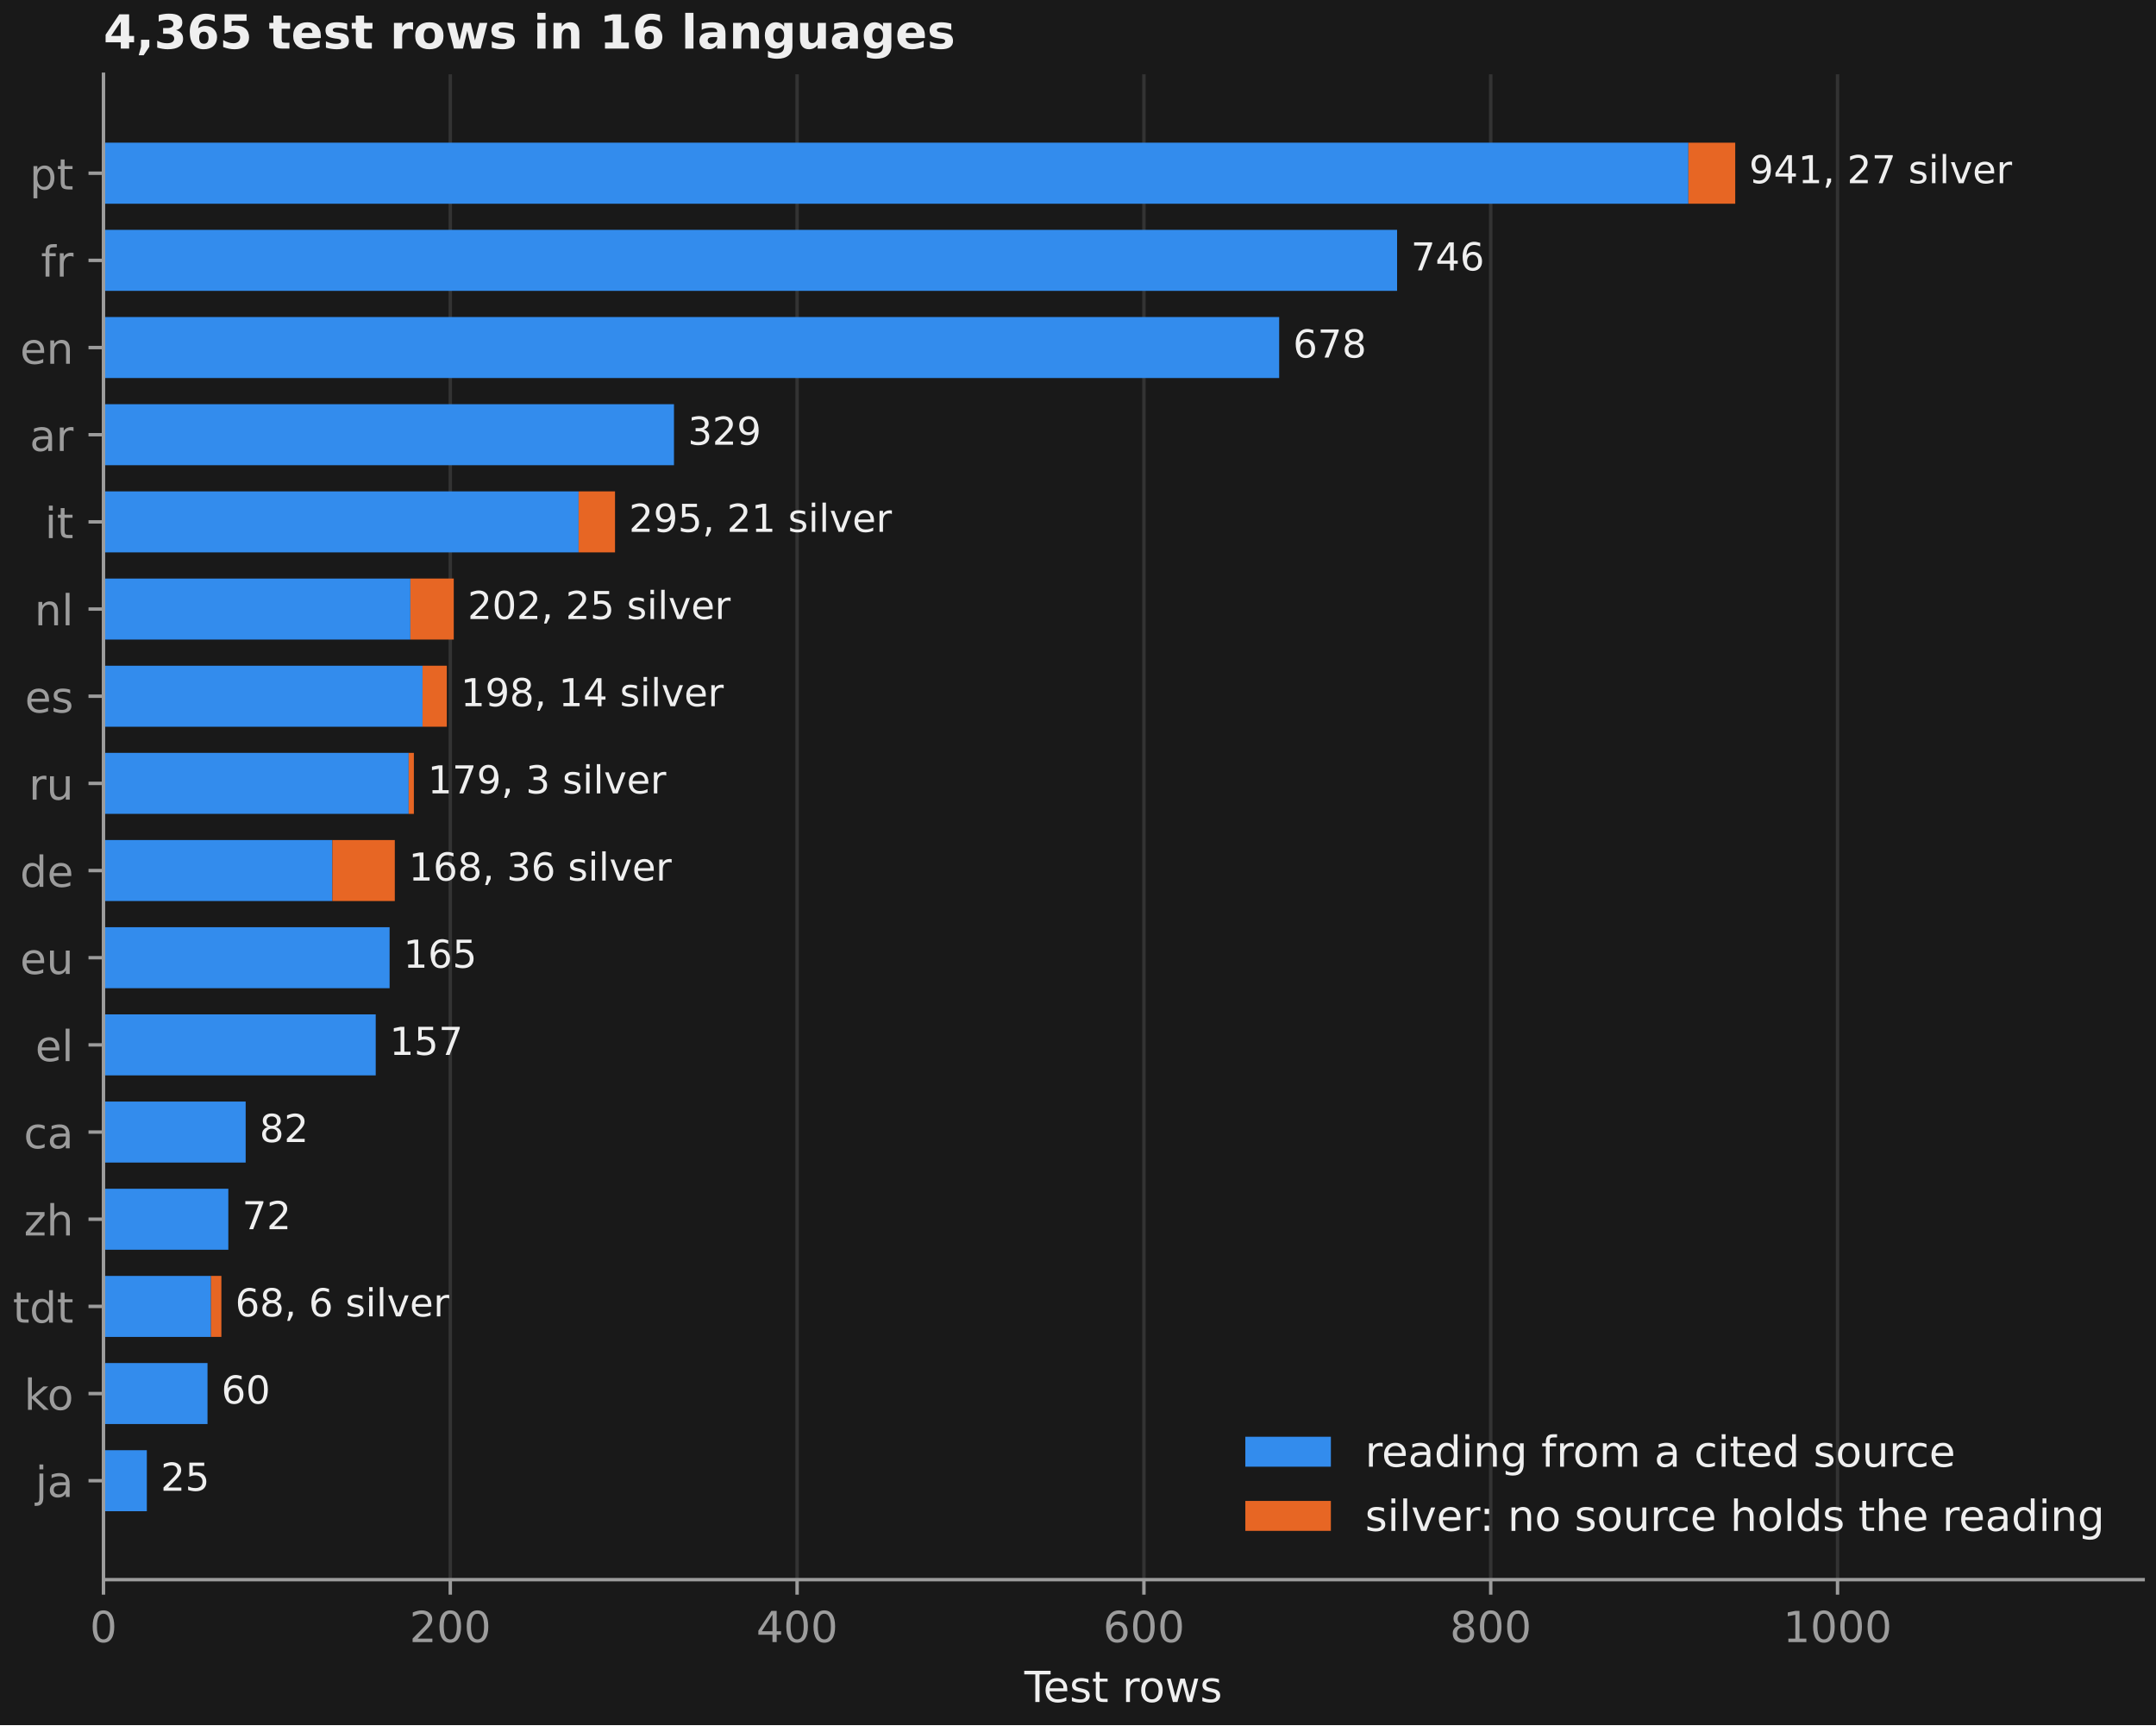
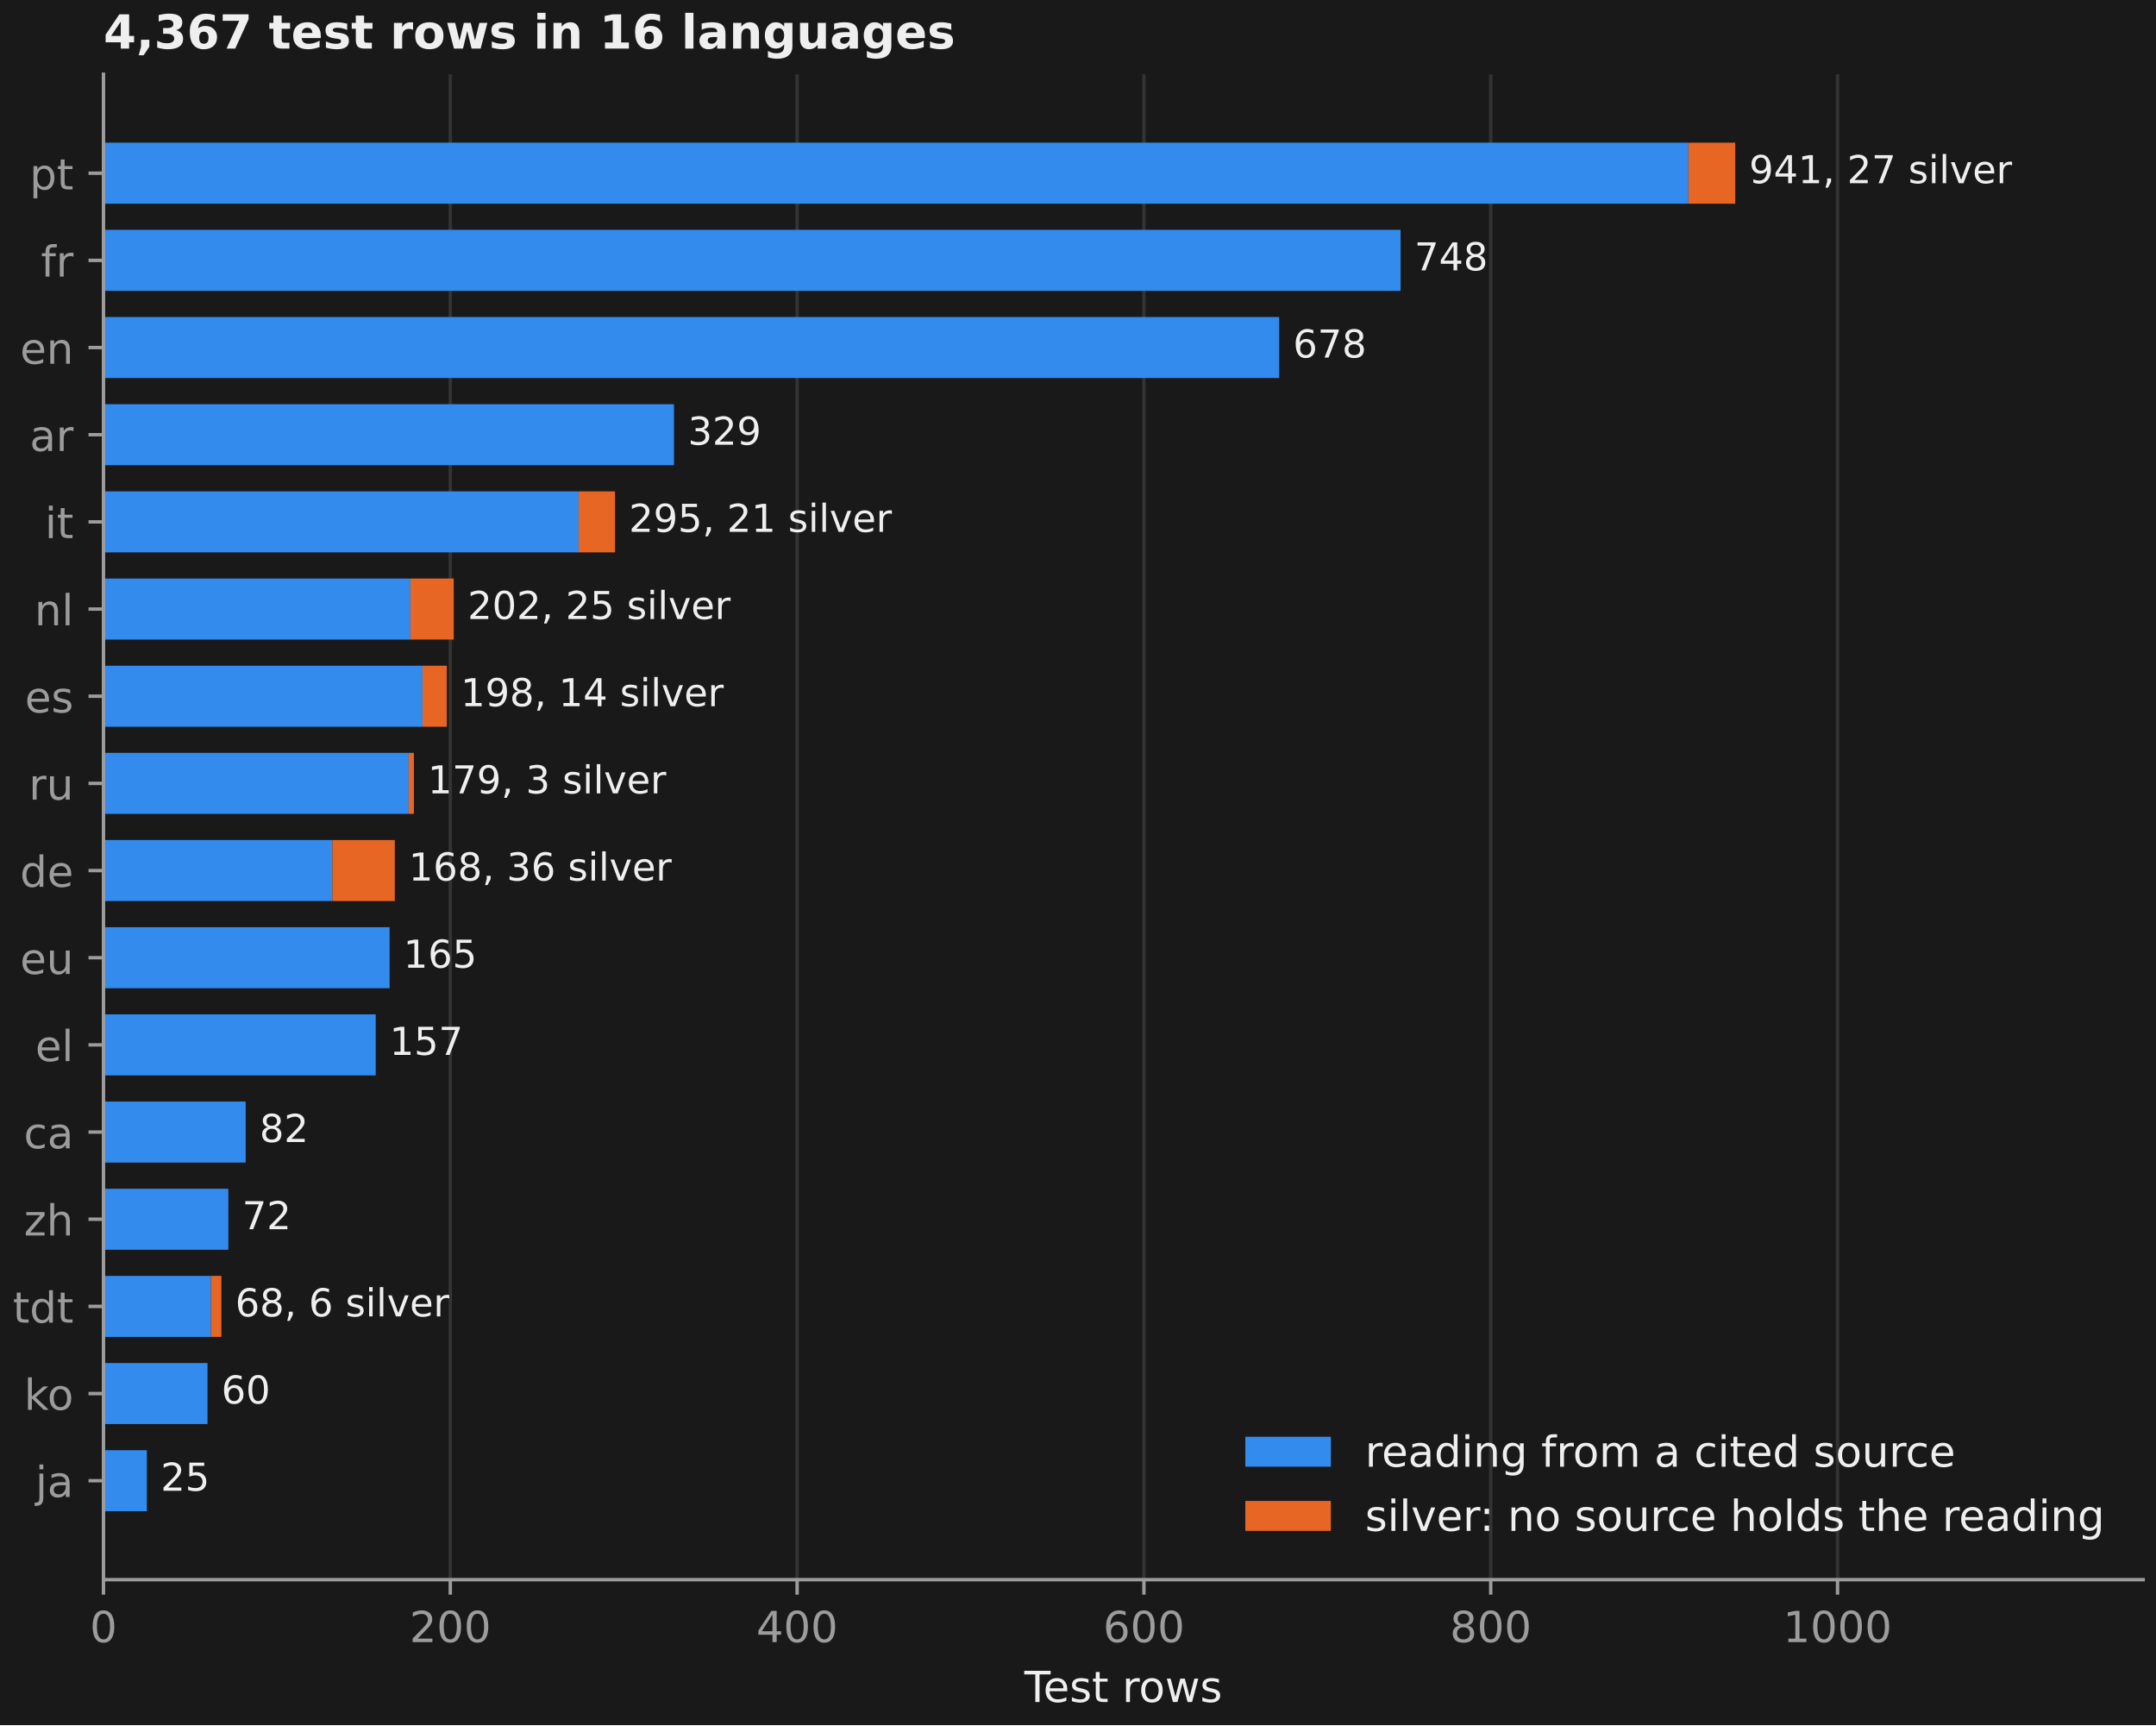
<svg xmlns="http://www.w3.org/2000/svg" xmlns:xlink="http://www.w3.org/1999/xlink" width="504pt" height="403.2pt" viewBox="0 0 504 403.2" version="1.1">
  <defs>
    <style type="text/css">*{stroke-linejoin: round; stroke-linecap: butt}</style>
  </defs>
  <g id="figure_1">
    <g id="patch_1">
      <path d="M 0 403.2  L 504 403.2  L 504 0  L 0 0  z " style="fill: #191919" />
    </g>
    <g id="axes_1">
      <g id="patch_2">
        <path d="M 24.189 369.2  L 501 369.2  L 501 17.359  L 24.189 17.359  z " style="fill: #191919" />
      </g>
      <g id="matplotlib.axis_1">
        <g id="xtick_1">
          <g id="line2d_1">
            <path d="M 24.189 369.2  L 24.189 17.359  " clip-path="url(#paf723ce318)" style="fill: none; stroke: #333333; stroke-width: 0.8; stroke-linecap: square" />
          </g>
          <g id="line2d_2">
            <defs>
              <path id="mc3cc2e16f8" d="M 0 0  L 0 3.5  " style="stroke: #9c9c9c; stroke-width: 0.8" />
            </defs>
            <g>
              <use xlink:href="#mc3cc2e16f8" x="24.189" y="369.2" style="fill: #9c9c9c; stroke: #9c9c9c; stroke-width: 0.8" />
            </g>
          </g>
          <g id="text_1">
            <text style="font-size: 10px; font-family: 'DejaVu Sans', 'Bitstream Vera Sans', 'Computer Modern Sans Serif', 'Lucida Grande', 'Verdana', 'Geneva', 'Lucid', 'Arial', 'Helvetica', 'Avant Garde', sans-serif; text-anchor: middle; fill: #9c9c9c" x="24.189" y="383.797" transform="rotate(-0 24.1893 383.7974)">0</text>
          </g>
        </g>
        <g id="xtick_2">
          <g id="line2d_3">
            <path d="M 105.262 369.2  L 105.262 17.359  " clip-path="url(#paf723ce318)" style="fill: none; stroke: #333333; stroke-width: 0.8; stroke-linecap: square" />
          </g>
          <g id="line2d_4">
            <g>
              <use xlink:href="#mc3cc2e16f8" x="105.262" y="369.2" style="fill: #9c9c9c; stroke: #9c9c9c; stroke-width: 0.8" />
            </g>
          </g>
          <g id="text_2">
            <text style="font-size: 10px; font-family: 'DejaVu Sans', 'Bitstream Vera Sans', 'Computer Modern Sans Serif', 'Lucida Grande', 'Verdana', 'Geneva', 'Lucid', 'Arial', 'Helvetica', 'Avant Garde', sans-serif; text-anchor: middle; fill: #9c9c9c" x="105.262" y="383.797" transform="rotate(-0 105.2623 383.7974)">200</text>
          </g>
        </g>
        <g id="xtick_3">
          <g id="line2d_5">
            <path d="M 186.335 369.2  L 186.335 17.359  " clip-path="url(#paf723ce318)" style="fill: none; stroke: #333333; stroke-width: 0.8; stroke-linecap: square" />
          </g>
          <g id="line2d_6">
            <g>
              <use xlink:href="#mc3cc2e16f8" x="186.335" y="369.2" style="fill: #9c9c9c; stroke: #9c9c9c; stroke-width: 0.8" />
            </g>
          </g>
          <g id="text_3">
            <text style="font-size: 10px; font-family: 'DejaVu Sans', 'Bitstream Vera Sans', 'Computer Modern Sans Serif', 'Lucida Grande', 'Verdana', 'Geneva', 'Lucid', 'Arial', 'Helvetica', 'Avant Garde', sans-serif; text-anchor: middle; fill: #9c9c9c" x="186.335" y="383.797" transform="rotate(-0 186.3353 383.7974)">400</text>
          </g>
        </g>
        <g id="xtick_4">
          <g id="line2d_7">
            <path d="M 267.408 369.2  L 267.408 17.359  " clip-path="url(#paf723ce318)" style="fill: none; stroke: #333333; stroke-width: 0.8; stroke-linecap: square" />
          </g>
          <g id="line2d_8">
            <g>
              <use xlink:href="#mc3cc2e16f8" x="267.408" y="369.2" style="fill: #9c9c9c; stroke: #9c9c9c; stroke-width: 0.8" />
            </g>
          </g>
          <g id="text_4">
            <text style="font-size: 10px; font-family: 'DejaVu Sans', 'Bitstream Vera Sans', 'Computer Modern Sans Serif', 'Lucida Grande', 'Verdana', 'Geneva', 'Lucid', 'Arial', 'Helvetica', 'Avant Garde', sans-serif; text-anchor: middle; fill: #9c9c9c" x="267.408" y="383.797" transform="rotate(-0 267.4082 383.7974)">600</text>
          </g>
        </g>
        <g id="xtick_5">
          <g id="line2d_9">
            <path d="M 348.481 369.2  L 348.481 17.359  " clip-path="url(#paf723ce318)" style="fill: none; stroke: #333333; stroke-width: 0.8; stroke-linecap: square" />
          </g>
          <g id="line2d_10">
            <g>
              <use xlink:href="#mc3cc2e16f8" x="348.481" y="369.2" style="fill: #9c9c9c; stroke: #9c9c9c; stroke-width: 0.8" />
            </g>
          </g>
          <g id="text_5">
            <text style="font-size: 10px; font-family: 'DejaVu Sans', 'Bitstream Vera Sans', 'Computer Modern Sans Serif', 'Lucida Grande', 'Verdana', 'Geneva', 'Lucid', 'Arial', 'Helvetica', 'Avant Garde', sans-serif; text-anchor: middle; fill: #9c9c9c" x="348.481" y="383.797" transform="rotate(-0 348.4812 383.7974)">800</text>
          </g>
        </g>
        <g id="xtick_6">
          <g id="line2d_11">
            <path d="M 429.554 369.2  L 429.554 17.359  " clip-path="url(#paf723ce318)" style="fill: none; stroke: #333333; stroke-width: 0.8; stroke-linecap: square" />
          </g>
          <g id="line2d_12">
            <g>
              <use xlink:href="#mc3cc2e16f8" x="429.554" y="369.2" style="fill: #9c9c9c; stroke: #9c9c9c; stroke-width: 0.8" />
            </g>
          </g>
          <g id="text_6">
            <text style="font-size: 10px; font-family: 'DejaVu Sans', 'Bitstream Vera Sans', 'Computer Modern Sans Serif', 'Lucida Grande', 'Verdana', 'Geneva', 'Lucid', 'Arial', 'Helvetica', 'Avant Garde', sans-serif; text-anchor: middle; fill: #9c9c9c" x="429.554" y="383.797" transform="rotate(-0 429.5542 383.7974)">1000</text>
          </g>
        </g>
        <g id="text_7">
          <text style="font-size: 10px; font-family: 'DejaVu Sans', 'Bitstream Vera Sans', 'Computer Modern Sans Serif', 'Lucida Grande', 'Verdana', 'Geneva', 'Lucid', 'Arial', 'Helvetica', 'Avant Garde', sans-serif; text-anchor: middle; fill: #efefef" x="262.595" y="397.797" transform="rotate(-0 262.5945 397.7974)">Test rows</text>
        </g>
      </g>
      <g id="matplotlib.axis_2">
        <g id="ytick_1">
          <g id="line2d_13">
            <defs>
              <path id="m61c7a5ba7b" d="M 0 0  L -3.5 0  " style="stroke: #9c9c9c; stroke-width: 0.8" />
            </defs>
            <g>
              <use xlink:href="#m61c7a5ba7b" x="24.189" y="346.076" style="fill: #9c9c9c; stroke: #9c9c9c; stroke-width: 0.8" />
            </g>
          </g>
          <g id="text_8">
            <text style="font-size: 10px; font-family: 'DejaVu Sans', 'Bitstream Vera Sans', 'Computer Modern Sans Serif', 'Lucida Grande', 'Verdana', 'Geneva', 'Lucid', 'Arial', 'Helvetica', 'Avant Garde', sans-serif; text-anchor: end; fill: #9c9c9c" x="17.189" y="349.876" transform="rotate(-0 17.1893 349.8757)">ja</text>
          </g>
        </g>
        <g id="ytick_2">
          <g id="line2d_14">
            <g>
              <use xlink:href="#m61c7a5ba7b" x="24.189" y="325.703" style="fill: #9c9c9c; stroke: #9c9c9c; stroke-width: 0.8" />
            </g>
          </g>
          <g id="text_9">
            <text style="font-size: 10px; font-family: 'DejaVu Sans', 'Bitstream Vera Sans', 'Computer Modern Sans Serif', 'Lucida Grande', 'Verdana', 'Geneva', 'Lucid', 'Arial', 'Helvetica', 'Avant Garde', sans-serif; text-anchor: end; fill: #9c9c9c" x="17.189" y="329.503" transform="rotate(-0 17.1893 329.5027)">ko</text>
          </g>
        </g>
        <g id="ytick_3">
          <g id="line2d_15">
            <g>
              <use xlink:href="#m61c7a5ba7b" x="24.189" y="305.33" style="fill: #9c9c9c; stroke: #9c9c9c; stroke-width: 0.8" />
            </g>
          </g>
          <g id="text_10">
            <text style="font-size: 10px; font-family: 'DejaVu Sans', 'Bitstream Vera Sans', 'Computer Modern Sans Serif', 'Lucida Grande', 'Verdana', 'Geneva', 'Lucid', 'Arial', 'Helvetica', 'Avant Garde', sans-serif; text-anchor: end; fill: #9c9c9c" x="17.189" y="309.13" transform="rotate(-0 17.1893 309.1297)">tdt</text>
          </g>
        </g>
        <g id="ytick_4">
          <g id="line2d_16">
            <g>
              <use xlink:href="#m61c7a5ba7b" x="24.189" y="284.958" style="fill: #9c9c9c; stroke: #9c9c9c; stroke-width: 0.8" />
            </g>
          </g>
          <g id="text_11">
            <text style="font-size: 10px; font-family: 'DejaVu Sans', 'Bitstream Vera Sans', 'Computer Modern Sans Serif', 'Lucida Grande', 'Verdana', 'Geneva', 'Lucid', 'Arial', 'Helvetica', 'Avant Garde', sans-serif; text-anchor: end; fill: #9c9c9c" x="17.189" y="288.757" transform="rotate(-0 17.1893 288.7567)">zh</text>
          </g>
        </g>
        <g id="ytick_5">
          <g id="line2d_17">
            <g>
              <use xlink:href="#m61c7a5ba7b" x="24.189" y="264.585" style="fill: #9c9c9c; stroke: #9c9c9c; stroke-width: 0.8" />
            </g>
          </g>
          <g id="text_12">
            <text style="font-size: 10px; font-family: 'DejaVu Sans', 'Bitstream Vera Sans', 'Computer Modern Sans Serif', 'Lucida Grande', 'Verdana', 'Geneva', 'Lucid', 'Arial', 'Helvetica', 'Avant Garde', sans-serif; text-anchor: end; fill: #9c9c9c" x="17.189" y="268.383" transform="rotate(-0 17.1893 268.3834)">ca</text>
          </g>
        </g>
        <g id="ytick_6">
          <g id="line2d_18">
            <g>
              <use xlink:href="#m61c7a5ba7b" x="24.189" y="244.212" style="fill: #9c9c9c; stroke: #9c9c9c; stroke-width: 0.8" />
            </g>
          </g>
          <g id="text_13">
            <text style="font-size: 10px; font-family: 'DejaVu Sans', 'Bitstream Vera Sans', 'Computer Modern Sans Serif', 'Lucida Grande', 'Verdana', 'Geneva', 'Lucid', 'Arial', 'Helvetica', 'Avant Garde', sans-serif; text-anchor: end; fill: #9c9c9c" x="17.189" y="248.011" transform="rotate(-0 17.1893 248.0108)">el</text>
          </g>
        </g>
        <g id="ytick_7">
          <g id="line2d_19">
            <g>
              <use xlink:href="#m61c7a5ba7b" x="24.189" y="223.839" style="fill: #9c9c9c; stroke: #9c9c9c; stroke-width: 0.8" />
            </g>
          </g>
          <g id="text_14">
            <text style="font-size: 10px; font-family: 'DejaVu Sans', 'Bitstream Vera Sans', 'Computer Modern Sans Serif', 'Lucida Grande', 'Verdana', 'Geneva', 'Lucid', 'Arial', 'Helvetica', 'Avant Garde', sans-serif; text-anchor: end; fill: #9c9c9c" x="17.189" y="227.637" transform="rotate(-0 17.1893 227.6374)">eu</text>
          </g>
        </g>
        <g id="ytick_8">
          <g id="line2d_20">
            <g>
              <use xlink:href="#m61c7a5ba7b" x="24.189" y="203.466" style="fill: #9c9c9c; stroke: #9c9c9c; stroke-width: 0.8" />
            </g>
          </g>
          <g id="text_15">
            <text style="font-size: 10px; font-family: 'DejaVu Sans', 'Bitstream Vera Sans', 'Computer Modern Sans Serif', 'Lucida Grande', 'Verdana', 'Geneva', 'Lucid', 'Arial', 'Helvetica', 'Avant Garde', sans-serif; text-anchor: end; fill: #9c9c9c" x="17.189" y="207.265" transform="rotate(-0 17.1893 207.2648)">de</text>
          </g>
        </g>
        <g id="ytick_9">
          <g id="line2d_21">
            <g>
              <use xlink:href="#m61c7a5ba7b" x="24.189" y="183.093" style="fill: #9c9c9c; stroke: #9c9c9c; stroke-width: 0.8" />
            </g>
          </g>
          <g id="text_16">
            <text style="font-size: 10px; font-family: 'DejaVu Sans', 'Bitstream Vera Sans', 'Computer Modern Sans Serif', 'Lucida Grande', 'Verdana', 'Geneva', 'Lucid', 'Arial', 'Helvetica', 'Avant Garde', sans-serif; text-anchor: end; fill: #9c9c9c" x="17.189" y="186.891" transform="rotate(-0 17.1893 186.8915)">ru</text>
          </g>
        </g>
        <g id="ytick_10">
          <g id="line2d_22">
            <g>
              <use xlink:href="#m61c7a5ba7b" x="24.189" y="162.72" style="fill: #9c9c9c; stroke: #9c9c9c; stroke-width: 0.8" />
            </g>
          </g>
          <g id="text_17">
            <text style="font-size: 10px; font-family: 'DejaVu Sans', 'Bitstream Vera Sans', 'Computer Modern Sans Serif', 'Lucida Grande', 'Verdana', 'Geneva', 'Lucid', 'Arial', 'Helvetica', 'Avant Garde', sans-serif; text-anchor: end; fill: #9c9c9c" x="17.189" y="166.519" transform="rotate(-0 17.1893 166.5185)">es</text>
          </g>
        </g>
        <g id="ytick_11">
          <g id="line2d_23">
            <g>
              <use xlink:href="#m61c7a5ba7b" x="24.189" y="142.347" style="fill: #9c9c9c; stroke: #9c9c9c; stroke-width: 0.8" />
            </g>
          </g>
          <g id="text_18">
            <text style="font-size: 10px; font-family: 'DejaVu Sans', 'Bitstream Vera Sans', 'Computer Modern Sans Serif', 'Lucida Grande', 'Verdana', 'Geneva', 'Lucid', 'Arial', 'Helvetica', 'Avant Garde', sans-serif; text-anchor: end; fill: #9c9c9c" x="17.189" y="146.146" transform="rotate(-0 17.1893 146.1459)">nl</text>
          </g>
        </g>
        <g id="ytick_12">
          <g id="line2d_24">
            <g>
              <use xlink:href="#m61c7a5ba7b" x="24.189" y="121.974" style="fill: #9c9c9c; stroke: #9c9c9c; stroke-width: 0.8" />
            </g>
          </g>
          <g id="text_19">
            <text style="font-size: 10px; font-family: 'DejaVu Sans', 'Bitstream Vera Sans', 'Computer Modern Sans Serif', 'Lucida Grande', 'Verdana', 'Geneva', 'Lucid', 'Arial', 'Helvetica', 'Avant Garde', sans-serif; text-anchor: end; fill: #9c9c9c" x="17.189" y="125.773" transform="rotate(-0 17.1893 125.773)">it</text>
          </g>
        </g>
        <g id="ytick_13">
          <g id="line2d_25">
            <g>
              <use xlink:href="#m61c7a5ba7b" x="24.189" y="101.601" style="fill: #9c9c9c; stroke: #9c9c9c; stroke-width: 0.8" />
            </g>
          </g>
          <g id="text_20">
            <text style="font-size: 10px; font-family: 'DejaVu Sans', 'Bitstream Vera Sans', 'Computer Modern Sans Serif', 'Lucida Grande', 'Verdana', 'Geneva', 'Lucid', 'Arial', 'Helvetica', 'Avant Garde', sans-serif; text-anchor: end; fill: #9c9c9c" x="17.189" y="105.4" transform="rotate(-0 17.1893 105.3996)">ar</text>
          </g>
        </g>
        <g id="ytick_14">
          <g id="line2d_26">
            <g>
              <use xlink:href="#m61c7a5ba7b" x="24.189" y="81.228" style="fill: #9c9c9c; stroke: #9c9c9c; stroke-width: 0.8" />
            </g>
          </g>
          <g id="text_21">
            <text style="font-size: 10px; font-family: 'DejaVu Sans', 'Bitstream Vera Sans', 'Computer Modern Sans Serif', 'Lucida Grande', 'Verdana', 'Geneva', 'Lucid', 'Arial', 'Helvetica', 'Avant Garde', sans-serif; text-anchor: end; fill: #9c9c9c" x="17.189" y="85.027" transform="rotate(-0 17.1893 85.02662)">en</text>
          </g>
        </g>
        <g id="ytick_15">
          <g id="line2d_27">
            <g>
              <use xlink:href="#m61c7a5ba7b" x="24.189" y="60.855" style="fill: #9c9c9c; stroke: #9c9c9c; stroke-width: 0.8" />
            </g>
          </g>
          <g id="text_22">
            <text style="font-size: 10px; font-family: 'DejaVu Sans', 'Bitstream Vera Sans', 'Computer Modern Sans Serif', 'Lucida Grande', 'Verdana', 'Geneva', 'Lucid', 'Arial', 'Helvetica', 'Avant Garde', sans-serif; text-anchor: end; fill: #9c9c9c" x="17.189" y="64.654" transform="rotate(-0 17.1893 64.65404)">fr</text>
          </g>
        </g>
        <g id="ytick_16">
          <g id="line2d_28">
            <g>
              <use xlink:href="#m61c7a5ba7b" x="24.189" y="40.482" style="fill: #9c9c9c; stroke: #9c9c9c; stroke-width: 0.8" />
            </g>
          </g>
          <g id="text_23">
            <text style="font-size: 10px; font-family: 'DejaVu Sans', 'Bitstream Vera Sans', 'Computer Modern Sans Serif', 'Lucida Grande', 'Verdana', 'Geneva', 'Lucid', 'Arial', 'Helvetica', 'Avant Garde', sans-serif; text-anchor: end; fill: #9c9c9c" x="17.189" y="44.281" transform="rotate(-0 17.1893 44.28067)">pt</text>
          </g>
        </g>
      </g>
      <g id="patch_3">
        <path d="M 24.189 353.207  L 34.323 353.207  L 34.323 338.946  L 24.189 338.946  z " clip-path="url(#paf723ce318)" style="fill: #338ced" />
      </g>
      <g id="patch_4">
        <path d="M 24.189 332.834  L 48.511 332.834  L 48.511 318.573  L 24.189 318.573  z " clip-path="url(#paf723ce318)" style="fill: #338ced" />
      </g>
      <g id="patch_5">
        <path d="M 24.189 312.461  L 49.322 312.461  L 49.322 298.2  L 24.189 298.2  z " clip-path="url(#paf723ce318)" style="fill: #338ced" />
      </g>
      <g id="patch_6">
        <path d="M 24.189 292.088  L 53.376 292.088  L 53.376 277.827  L 24.189 277.827  z " clip-path="url(#paf723ce318)" style="fill: #338ced" />
      </g>
      <g id="patch_7">
        <path d="M 24.189 271.715  L 57.429 271.715  L 57.429 257.454  L 24.189 257.454  z " clip-path="url(#paf723ce318)" style="fill: #338ced" />
      </g>
      <g id="patch_8">
        <path d="M 24.189 251.342  L 87.832 251.342  L 87.832 237.081  L 24.189 237.081  z " clip-path="url(#paf723ce318)" style="fill: #338ced" />
      </g>
      <g id="patch_9">
        <path d="M 24.189 230.969  L 91.075 230.969  L 91.075 216.708  L 24.189 216.708  z " clip-path="url(#paf723ce318)" style="fill: #338ced" />
      </g>
      <g id="patch_10">
        <path d="M 24.189 210.596  L 77.697 210.596  L 77.697 196.335  L 24.189 196.335  z " clip-path="url(#paf723ce318)" style="fill: #338ced" />
      </g>
      <g id="patch_11">
        <path d="M 24.189 190.223  L 95.534 190.223  L 95.534 175.962  L 24.189 175.962  z " clip-path="url(#paf723ce318)" style="fill: #338ced" />
      </g>
      <g id="patch_12">
        <path d="M 24.189 169.85  L 98.776 169.85  L 98.776 155.589  L 24.189 155.589  z " clip-path="url(#paf723ce318)" style="fill: #338ced" />
      </g>
      <g id="patch_13">
        <path d="M 24.189 149.477  L 95.939 149.477  L 95.939 135.216  L 24.189 135.216  z " clip-path="url(#paf723ce318)" style="fill: #338ced" />
      </g>
      <g id="patch_14">
        <path d="M 24.189 129.104  L 135.259 129.104  L 135.259 114.843  L 24.189 114.843  z " clip-path="url(#paf723ce318)" style="fill: #338ced" />
      </g>
      <g id="patch_15">
        <path d="M 24.189 108.731  L 157.554 108.731  L 157.554 94.47  L 24.189 94.47  z " clip-path="url(#paf723ce318)" style="fill: #338ced" />
      </g>
      <g id="patch_16">
        <path d="M 24.189 88.358  L 299.027 88.358  L 299.027 74.097  L 24.189 74.097  z " clip-path="url(#paf723ce318)" style="fill: #338ced" />
      </g>
      <g id="patch_17">
-         <path d="M 24.189 67.985  L 326.592 67.985  L 326.592 53.724  L 24.189 53.724  z " clip-path="url(#paf723ce318)" style="fill: #338ced" />
+         <path d="M 24.189 67.985  L 327.402 67.985  L 327.402 53.724  L 24.189 53.724  z " clip-path="url(#paf723ce318)" style="fill: #338ced" />
      </g>
      <g id="patch_18">
        <path d="M 24.189 47.612  L 394.693 47.612  L 394.693 33.351  L 24.189 33.351  z " clip-path="url(#paf723ce318)" style="fill: #338ced" />
      </g>
      <g id="patch_19">
        <path d="M 34.323 353.207  L 34.323 353.207  L 34.323 338.946  L 34.323 338.946  z " clip-path="url(#paf723ce318)" style="fill: #e76624" />
      </g>
      <g id="patch_20">
        <path d="M 48.511 332.834  L 48.511 332.834  L 48.511 318.573  L 48.511 318.573  z " clip-path="url(#paf723ce318)" style="fill: #e76624" />
      </g>
      <g id="patch_21">
        <path d="M 49.322 312.461  L 51.754 312.461  L 51.754 298.2  L 49.322 298.2  z " clip-path="url(#paf723ce318)" style="fill: #e76624" />
      </g>
      <g id="patch_22">
        <path d="M 53.376 292.088  L 53.376 292.088  L 53.376 277.827  L 53.376 277.827  z " clip-path="url(#paf723ce318)" style="fill: #e76624" />
      </g>
      <g id="patch_23">
        <path d="M 57.429 271.715  L 57.429 271.715  L 57.429 257.454  L 57.429 257.454  z " clip-path="url(#paf723ce318)" style="fill: #e76624" />
      </g>
      <g id="patch_24">
        <path d="M 87.832 251.342  L 87.832 251.342  L 87.832 237.081  L 87.832 237.081  z " clip-path="url(#paf723ce318)" style="fill: #e76624" />
      </g>
      <g id="patch_25">
        <path d="M 91.075 230.969  L 91.075 230.969  L 91.075 216.708  L 91.075 216.708  z " clip-path="url(#paf723ce318)" style="fill: #e76624" />
      </g>
      <g id="patch_26">
        <path d="M 77.697 210.596  L 92.291 210.596  L 92.291 196.335  L 77.697 196.335  z " clip-path="url(#paf723ce318)" style="fill: #e76624" />
      </g>
      <g id="patch_27">
        <path d="M 95.534 190.223  L 96.75 190.223  L 96.75 175.962  L 95.534 175.962  z " clip-path="url(#paf723ce318)" style="fill: #e76624" />
      </g>
      <g id="patch_28">
        <path d="M 98.776 169.85  L 104.452 169.85  L 104.452 155.589  L 98.776 155.589  z " clip-path="url(#paf723ce318)" style="fill: #e76624" />
      </g>
      <g id="patch_29">
        <path d="M 95.939 149.477  L 106.073 149.477  L 106.073 135.216  L 95.939 135.216  z " clip-path="url(#paf723ce318)" style="fill: #e76624" />
      </g>
      <g id="patch_30">
        <path d="M 135.259 129.104  L 143.772 129.104  L 143.772 114.843  L 135.259 114.843  z " clip-path="url(#paf723ce318)" style="fill: #e76624" />
      </g>
      <g id="patch_31">
        <path d="M 157.554 108.731  L 157.554 108.731  L 157.554 94.47  L 157.554 94.47  z " clip-path="url(#paf723ce318)" style="fill: #e76624" />
      </g>
      <g id="patch_32">
        <path d="M 299.027 88.358  L 299.027 88.358  L 299.027 74.097  L 299.027 74.097  z " clip-path="url(#paf723ce318)" style="fill: #e76624" />
      </g>
      <g id="patch_33">
-         <path d="M 326.592 67.985  L 326.592 67.985  L 326.592 53.724  L 326.592 53.724  z " clip-path="url(#paf723ce318)" style="fill: #e76624" />
+         <path d="M 327.402 67.985  L 327.402 67.985  L 327.402 53.724  L 327.402 53.724  z " clip-path="url(#paf723ce318)" style="fill: #e76624" />
      </g>
      <g id="patch_34">
        <path d="M 394.693 47.612  L 405.638 47.612  L 405.638 33.351  L 394.693 33.351  z " clip-path="url(#paf723ce318)" style="fill: #e76624" />
      </g>
      <g id="patch_35">
        <path d="M 24.189 369.2  L 24.189 17.359  " style="fill: none; stroke: #9c9c9c; stroke-width: 0.8; stroke-linejoin: miter; stroke-linecap: square" />
      </g>
      <g id="patch_36">
        <path d="M 24.189 369.2  L 501 369.2  " style="fill: none; stroke: #9c9c9c; stroke-width: 0.8; stroke-linejoin: miter; stroke-linecap: square" />
      </g>
      <g id="text_24">
        <text style="font-size: 9px; font-family: 'DejaVu Sans', 'Bitstream Vera Sans', 'Computer Modern Sans Serif', 'Lucida Grande', 'Verdana', 'Geneva', 'Lucid', 'Arial', 'Helvetica', 'Avant Garde', sans-serif; text-anchor: start; fill: #efefef" x="37.566" y="348.414" transform="rotate(-0 37.56634 348.4143)">25</text>
      </g>
      <g id="text_25">
        <text style="font-size: 9px; font-family: 'DejaVu Sans', 'Bitstream Vera Sans', 'Computer Modern Sans Serif', 'Lucida Grande', 'Verdana', 'Geneva', 'Lucid', 'Arial', 'Helvetica', 'Avant Garde', sans-serif; text-anchor: start; fill: #efefef" x="51.754" y="328.041" transform="rotate(-0 51.75411 328.0414)">60</text>
      </g>
      <g id="text_26">
        <text style="font-size: 9px; font-family: 'DejaVu Sans', 'Bitstream Vera Sans', 'Computer Modern Sans Serif', 'Lucida Grande', 'Verdana', 'Geneva', 'Lucid', 'Arial', 'Helvetica', 'Avant Garde', sans-serif; text-anchor: start; fill: #efefef" x="54.997" y="307.669" transform="rotate(-0 54.99703 307.6687)">68, 6 silver</text>
      </g>
      <g id="text_27">
        <text style="font-size: 9px; font-family: 'DejaVu Sans', 'Bitstream Vera Sans', 'Computer Modern Sans Serif', 'Lucida Grande', 'Verdana', 'Geneva', 'Lucid', 'Arial', 'Helvetica', 'Avant Garde', sans-serif; text-anchor: start; fill: #efefef" x="56.618" y="287.295" transform="rotate(-0 56.61849 287.2954)">72</text>
      </g>
      <g id="text_28">
        <text style="font-size: 9px; font-family: 'DejaVu Sans', 'Bitstream Vera Sans', 'Computer Modern Sans Serif', 'Lucida Grande', 'Verdana', 'Geneva', 'Lucid', 'Arial', 'Helvetica', 'Avant Garde', sans-serif; text-anchor: start; fill: #efefef" x="60.672" y="266.922" transform="rotate(-0 60.67214 266.9224)">82</text>
      </g>
      <g id="text_29">
        <text style="font-size: 9px; font-family: 'DejaVu Sans', 'Bitstream Vera Sans', 'Computer Modern Sans Serif', 'Lucida Grande', 'Verdana', 'Geneva', 'Lucid', 'Arial', 'Helvetica', 'Avant Garde', sans-serif; text-anchor: start; fill: #efefef" x="91.075" y="246.549" transform="rotate(-0 91.07451 246.5495)">157</text>
      </g>
      <g id="text_30">
        <text style="font-size: 9px; font-family: 'DejaVu Sans', 'Bitstream Vera Sans', 'Computer Modern Sans Serif', 'Lucida Grande', 'Verdana', 'Geneva', 'Lucid', 'Arial', 'Helvetica', 'Avant Garde', sans-serif; text-anchor: start; fill: #efefef" x="94.317" y="226.176" transform="rotate(-0 94.31743 226.1765)">165</text>
      </g>
      <g id="text_31">
        <text style="font-size: 9px; font-family: 'DejaVu Sans', 'Bitstream Vera Sans', 'Computer Modern Sans Serif', 'Lucida Grande', 'Verdana', 'Geneva', 'Lucid', 'Arial', 'Helvetica', 'Avant Garde', sans-serif; text-anchor: start; fill: #efefef" x="95.534" y="205.804" transform="rotate(-0 95.53352 205.8039)">168, 36 silver</text>
      </g>
      <g id="text_32">
        <text style="font-size: 9px; font-family: 'DejaVu Sans', 'Bitstream Vera Sans', 'Computer Modern Sans Serif', 'Lucida Grande', 'Verdana', 'Geneva', 'Lucid', 'Arial', 'Helvetica', 'Avant Garde', sans-serif; text-anchor: start; fill: #efefef" x="99.993" y="185.431" transform="rotate(-0 99.99254 185.4309)">179, 3 silver</text>
      </g>
      <g id="text_33">
        <text style="font-size: 9px; font-family: 'DejaVu Sans', 'Bitstream Vera Sans', 'Computer Modern Sans Serif', 'Lucida Grande', 'Verdana', 'Geneva', 'Lucid', 'Arial', 'Helvetica', 'Avant Garde', sans-serif; text-anchor: start; fill: #efefef" x="107.694" y="165.058" transform="rotate(-0 107.6945 165.0579)">198, 14 silver</text>
      </g>
      <g id="text_34">
        <text style="font-size: 9px; font-family: 'DejaVu Sans', 'Bitstream Vera Sans', 'Computer Modern Sans Serif', 'Lucida Grande', 'Verdana', 'Geneva', 'Lucid', 'Arial', 'Helvetica', 'Avant Garde', sans-serif; text-anchor: start; fill: #efefef" x="109.316" y="144.685" transform="rotate(-0 109.3159 144.685)">202, 25 silver</text>
      </g>
      <g id="text_35">
        <text style="font-size: 9px; font-family: 'DejaVu Sans', 'Bitstream Vera Sans', 'Computer Modern Sans Serif', 'Lucida Grande', 'Verdana', 'Geneva', 'Lucid', 'Arial', 'Helvetica', 'Avant Garde', sans-serif; text-anchor: start; fill: #efefef" x="147.015" y="124.312" transform="rotate(-0 147.0149 124.312)">295, 21 silver</text>
      </g>
      <g id="text_36">
        <text style="font-size: 9px; font-family: 'DejaVu Sans', 'Bitstream Vera Sans', 'Computer Modern Sans Serif', 'Lucida Grande', 'Verdana', 'Geneva', 'Lucid', 'Arial', 'Helvetica', 'Avant Garde', sans-serif; text-anchor: start; fill: #efefef" x="160.797" y="103.939" transform="rotate(-0 160.7973 103.9387)">329</text>
      </g>
      <g id="text_37">
        <text style="font-size: 9px; font-family: 'DejaVu Sans', 'Bitstream Vera Sans', 'Computer Modern Sans Serif', 'Lucida Grande', 'Verdana', 'Geneva', 'Lucid', 'Arial', 'Helvetica', 'Avant Garde', sans-serif; text-anchor: start; fill: #efefef" x="302.27" y="83.566" transform="rotate(-0 302.2696 83.56568)">678</text>
      </g>
      <g id="text_38">
-         <text style="font-size: 9px; font-family: 'DejaVu Sans', 'Bitstream Vera Sans', 'Computer Modern Sans Serif', 'Lucida Grande', 'Verdana', 'Geneva', 'Lucid', 'Arial', 'Helvetica', 'Avant Garde', sans-serif; text-anchor: start; fill: #efefef" x="329.834" y="63.193" transform="rotate(-0 329.8344 63.19271)">746</text>
+         <text style="font-size: 9px; font-family: 'DejaVu Sans', 'Bitstream Vera Sans', 'Computer Modern Sans Serif', 'Lucida Grande', 'Verdana', 'Geneva', 'Lucid', 'Arial', 'Helvetica', 'Avant Garde', sans-serif; text-anchor: start; fill: #efefef" x="330.645" y="63.193" transform="rotate(-0 330.6452 63.19271)">748</text>
      </g>
      <g id="text_39">
        <text style="font-size: 9px; font-family: 'DejaVu Sans', 'Bitstream Vera Sans', 'Computer Modern Sans Serif', 'Lucida Grande', 'Verdana', 'Geneva', 'Lucid', 'Arial', 'Helvetica', 'Avant Garde', sans-serif; text-anchor: start; fill: #efefef" x="408.881" y="42.82" transform="rotate(-0 408.8806 42.82009)">941, 27 silver</text>
      </g>
      <g id="text_40">
-         <text style="font-weight: 700; font-size: 11px; font-family: 'DejaVu Sans', 'Bitstream Vera Sans', 'Computer Modern Sans Serif', 'Lucida Grande', 'Verdana', 'Geneva', 'Lucid', 'Arial', 'Helvetica', 'Avant Garde', sans-serif; text-anchor: start; fill: #efefef" x="24.189" y="11.359" transform="rotate(-0 24.1893 11.35852)">4,365 test rows in 16 languages</text>
+         <text style="font-weight: 700; font-size: 11px; font-family: 'DejaVu Sans', 'Bitstream Vera Sans', 'Computer Modern Sans Serif', 'Lucida Grande', 'Verdana', 'Geneva', 'Lucid', 'Arial', 'Helvetica', 'Avant Garde', sans-serif; text-anchor: start; fill: #efefef" x="24.189" y="11.359" transform="rotate(-0 24.1893 11.35852)">4,367 test rows in 16 languages</text>
      </g>
      <g id="legend_1">
        <g id="patch_37">
          <path d="M 291.115 342.797  L 311.115 342.797  L 311.115 335.797  L 291.115 335.797  z " style="fill: #338ced" />
        </g>
        <g id="text_41">
          <text style="font-size: 10px; font-family: 'DejaVu Sans', 'Bitstream Vera Sans', 'Computer Modern Sans Serif', 'Lucida Grande', 'Verdana', 'Geneva', 'Lucid', 'Arial', 'Helvetica', 'Avant Garde', sans-serif; text-anchor: start; fill: #efefef" x="319.115" y="342.797" transform="rotate(-0 319.1154 342.7966)">reading from a cited source</text>
        </g>
        <g id="patch_38">
          <path d="M 291.115 357.797  L 311.115 357.797  L 311.115 350.797  L 291.115 350.797  z " style="fill: #e76624" />
        </g>
        <g id="text_42">
          <text style="font-size: 10px; font-family: 'DejaVu Sans', 'Bitstream Vera Sans', 'Computer Modern Sans Serif', 'Lucida Grande', 'Verdana', 'Geneva', 'Lucid', 'Arial', 'Helvetica', 'Avant Garde', sans-serif; text-anchor: start; fill: #efefef" x="319.115" y="357.797" transform="rotate(-0 319.1154 357.7974)">silver: no source holds the reading</text>
        </g>
      </g>
    </g>
  </g>
  <defs>
    <clipPath id="paf723ce318">
      <rect x="24.189" y="17.359" width="476.81" height="351.841" />
    </clipPath>
  </defs>
</svg>
